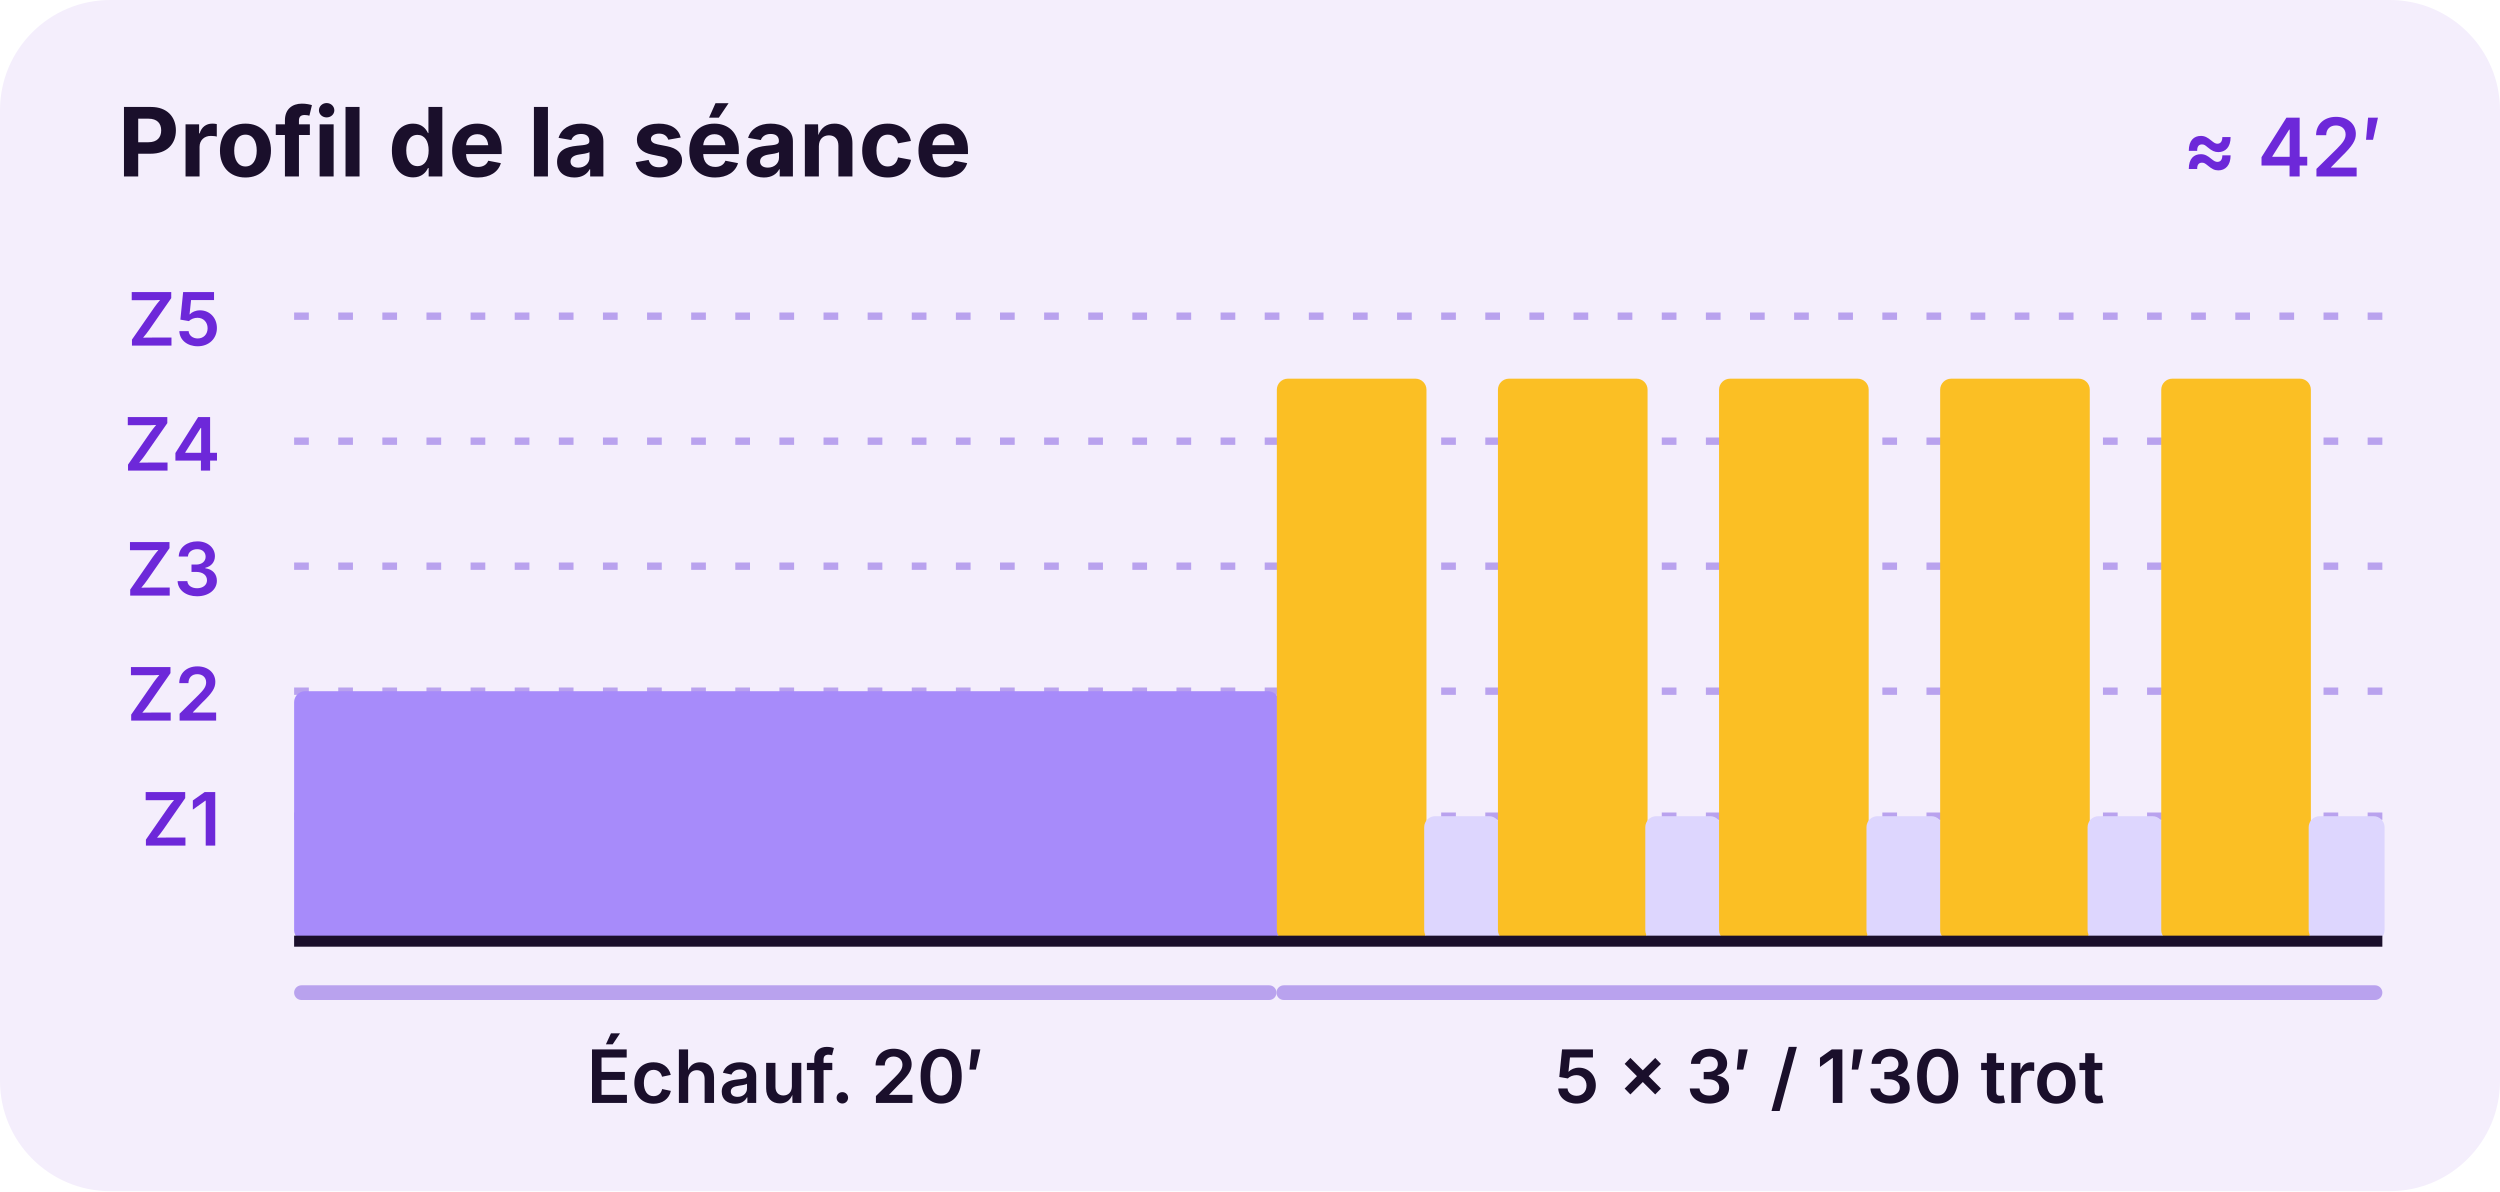
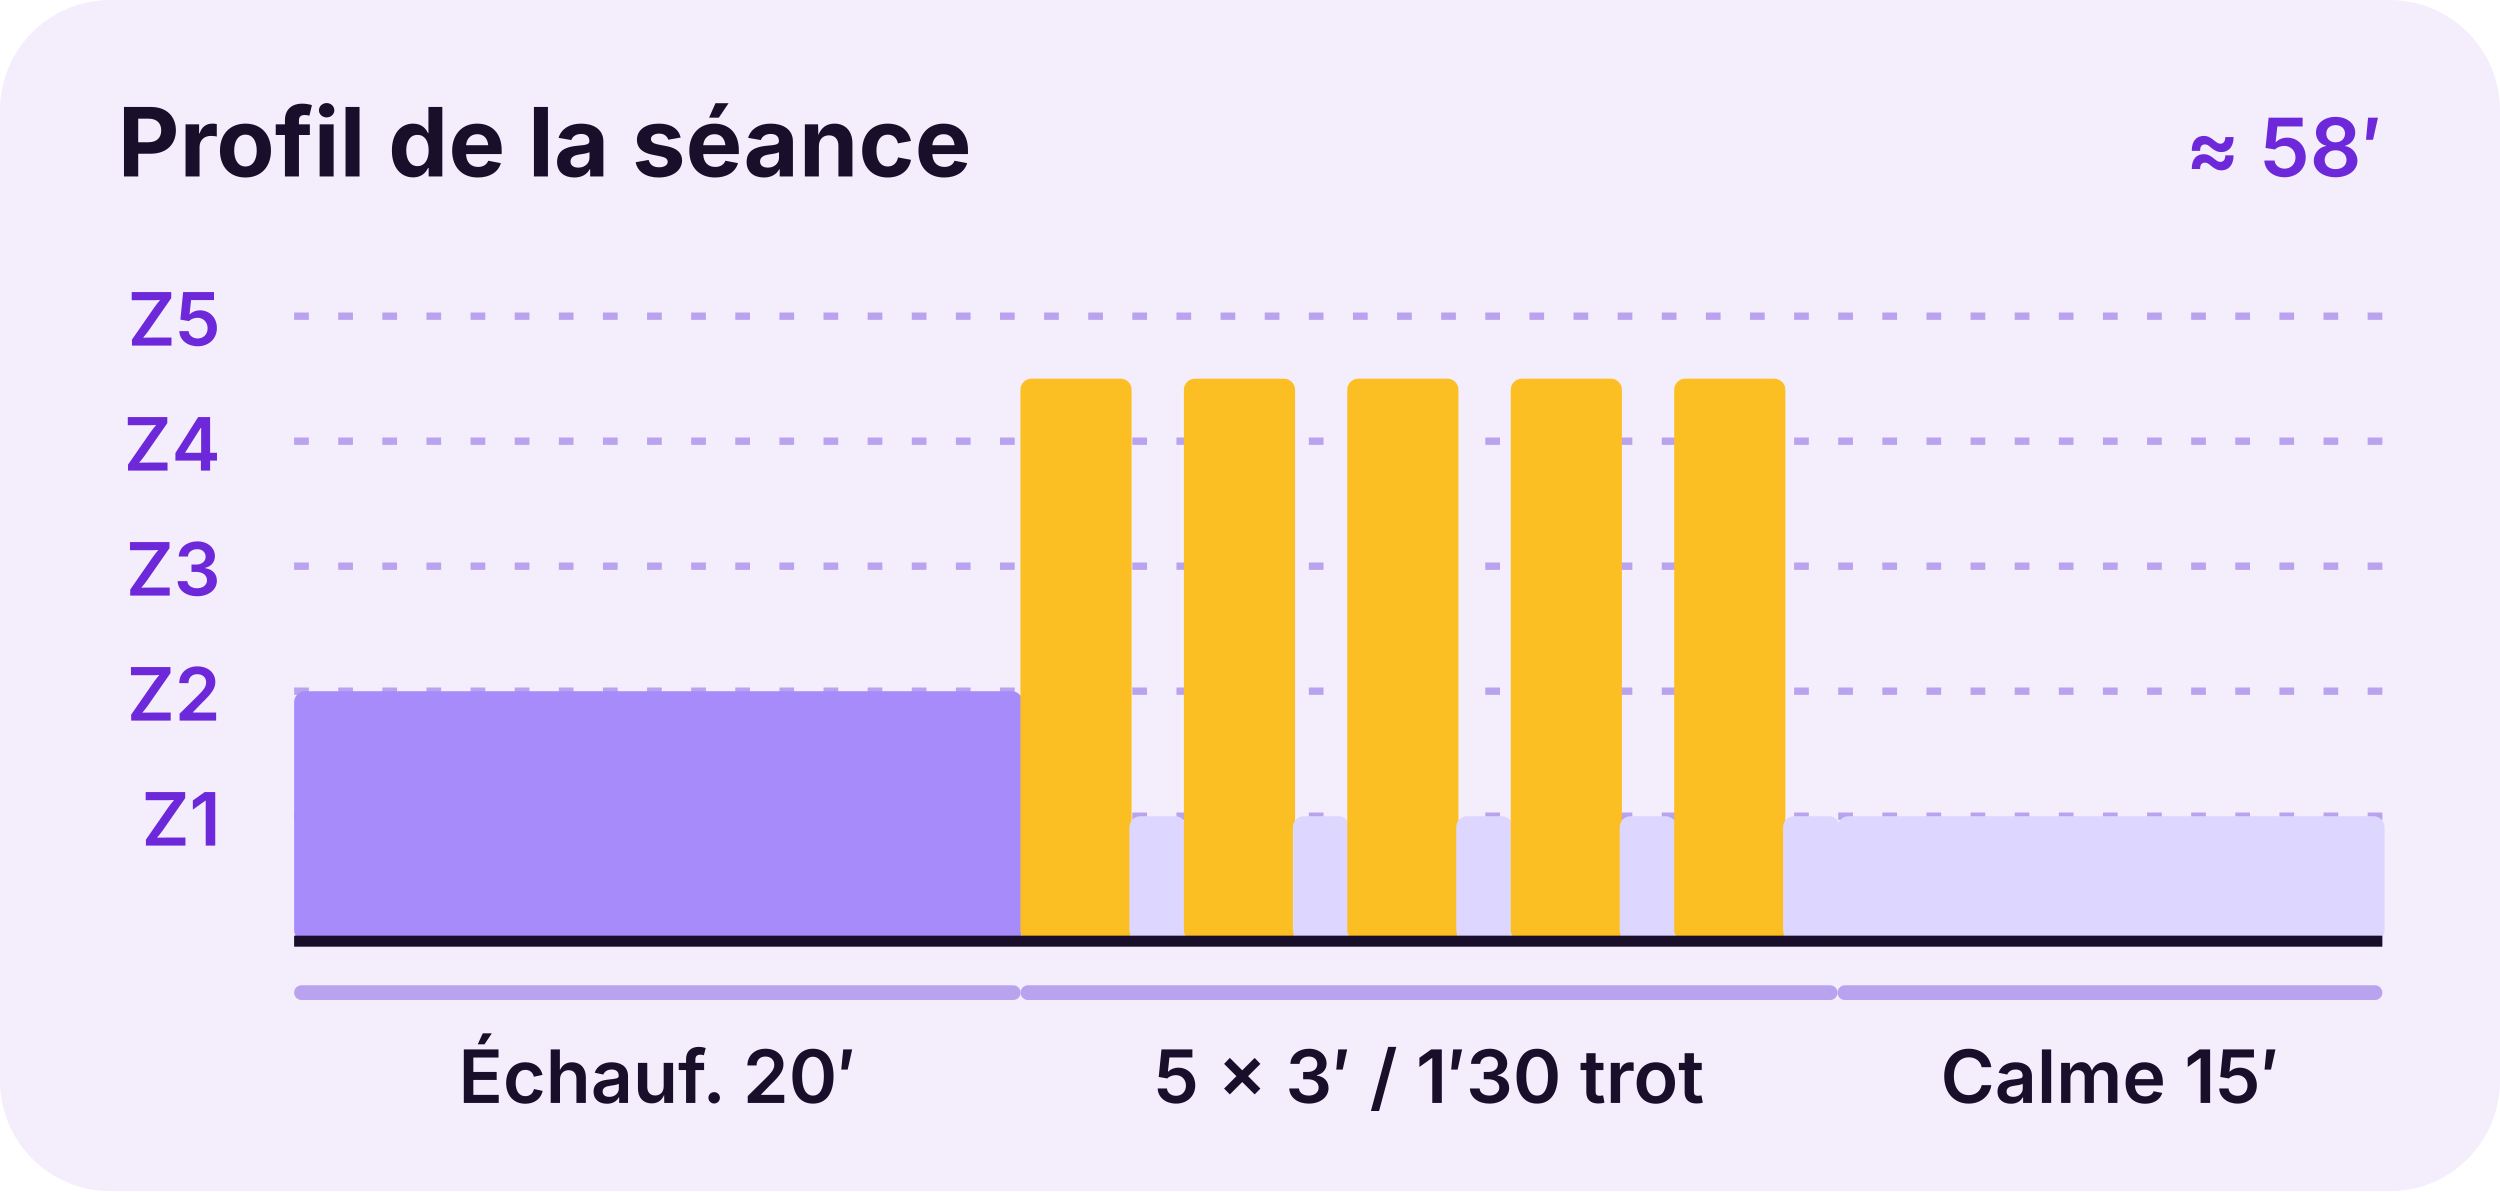
<svg xmlns="http://www.w3.org/2000/svg" viewBox="0 0 340 162" width="340" height="162">
  <rect width="340" height="162" rx="15" fill="#F4EEFC" />
  <text x="16" y="24" font-family="Inter, sans-serif" font-weight="700" font-size="13" fill="#1A0F2B" text-anchor="start">Profil de la séance</text>
-   <text x="324" y="24" font-family="Inter, sans-serif" font-weight="600" font-size="11" fill="#6D28D9" text-anchor="end">≈ 42′</text>
+   <text x="324" y="24" font-family="Inter, sans-serif" font-weight="600" font-size="11" fill="#6D28D9" text-anchor="end">≈ 58′</text>
  <line x1="40" y1="111" x2="324" y2="111" stroke="#B9A2EE" stroke-width="1" stroke-dasharray="2 4" />
  <text x="30" y="115" font-family="Inter, sans-serif" font-weight="600" font-size="10" fill="#6D28D9" text-anchor="end">Z1</text>
  <line x1="40" y1="94" x2="324" y2="94" stroke="#B9A2EE" stroke-width="1" stroke-dasharray="2 4" />
  <text x="30" y="98" font-family="Inter, sans-serif" font-weight="600" font-size="10" fill="#6D28D9" text-anchor="end">Z2</text>
  <line x1="40" y1="77" x2="324" y2="77" stroke="#B9A2EE" stroke-width="1" stroke-dasharray="2 4" />
  <text x="30" y="81" font-family="Inter, sans-serif" font-weight="600" font-size="10" fill="#6D28D9" text-anchor="end">Z3</text>
  <line x1="40" y1="60" x2="324" y2="60" stroke="#B9A2EE" stroke-width="1" stroke-dasharray="2 4" />
  <text x="30" y="64" font-family="Inter, sans-serif" font-weight="600" font-size="10" fill="#6D28D9" text-anchor="end">Z4</text>
  <line x1="40" y1="43" x2="324" y2="43" stroke="#B9A2EE" stroke-width="1" stroke-dasharray="2 4" />
  <text x="30" y="47" font-family="Inter, sans-serif" font-weight="600" font-size="10" fill="#6D28D9" text-anchor="end">Z5</text>
-   <rect x="40.00" y="94.0" width="133.95" height="34.0" rx="1.5" fill="#A78BFA" />
-   <line x1="41.0" y1="135" x2="172.6" y2="135" stroke="#B9A2EE" stroke-width="2" stroke-linecap="round" />
-   <text x="106.824" y="150" font-family="Inter, sans-serif" font-weight="600" font-size="10" fill="#1A0F2B" text-anchor="middle">Échauf. 20′</text>
-   <rect x="173.65" y="51.5" width="20.35" height="76.5" rx="1.5" fill="#FBBF24" />
-   <rect x="193.69" y="111.0" width="10.32" height="17.0" rx="1.5" fill="#DDD6FE" />
-   <rect x="203.72" y="51.5" width="20.35" height="76.5" rx="1.5" fill="#FBBF24" />
-   <rect x="223.76" y="111.0" width="10.32" height="17.0" rx="1.5" fill="#DDD6FE" />
-   <rect x="233.79" y="51.5" width="20.35" height="76.5" rx="1.5" fill="#FBBF24" />
-   <rect x="253.84" y="111.0" width="10.32" height="17.0" rx="1.5" fill="#DDD6FE" />
-   <rect x="263.86" y="51.5" width="20.35" height="76.5" rx="1.5" fill="#FBBF24" />
-   <rect x="283.91" y="111.0" width="10.32" height="17.0" rx="1.5" fill="#DDD6FE" />
-   <rect x="293.93" y="51.5" width="20.35" height="76.5" rx="1.5" fill="#FBBF24" />
-   <rect x="313.98" y="111.0" width="10.32" height="17.0" rx="1.5" fill="#DDD6FE" />
-   <line x1="174.6" y1="135" x2="323.0" y2="135" stroke="#B9A2EE" stroke-width="2" stroke-linecap="round" />
-   <text x="248.824" y="150" font-family="Inter, sans-serif" font-weight="600" font-size="10" fill="#1A0F2B" text-anchor="middle">5 × 3′ / 1′30 trot</text>
+   <rect x="40.00" y="94.0" width="99.08" height="34.0" rx="1.5" fill="#A78BFA" />
+   <line x1="41.0" y1="135" x2="137.8" y2="135" stroke="#B9A2EE" stroke-width="2" stroke-linecap="round" />
+   <text x="89.391" y="150" font-family="Inter, sans-serif" font-weight="600" font-size="10" fill="#1A0F2B" text-anchor="middle">Échauf. 20′</text>
+   <rect x="138.78" y="51.5" width="15.12" height="76.5" rx="1.5" fill="#FBBF24" />
+   <rect x="153.60" y="111.0" width="7.71" height="17.0" rx="1.5" fill="#DDD6FE" />
+   <rect x="161.01" y="51.5" width="15.12" height="76.5" rx="1.5" fill="#FBBF24" />
+   <rect x="175.83" y="111.0" width="7.71" height="17.0" rx="1.5" fill="#DDD6FE" />
+   <rect x="183.23" y="51.5" width="15.12" height="76.5" rx="1.5" fill="#FBBF24" />
+   <rect x="198.05" y="111.0" width="7.71" height="17.0" rx="1.5" fill="#DDD6FE" />
+   <rect x="205.46" y="51.5" width="15.12" height="76.5" rx="1.5" fill="#FBBF24" />
+   <rect x="220.28" y="111.0" width="7.71" height="17.0" rx="1.5" fill="#DDD6FE" />
+   <rect x="227.69" y="51.5" width="15.12" height="76.5" rx="1.5" fill="#FBBF24" />
+   <rect x="242.50" y="111.0" width="7.71" height="17.0" rx="1.5" fill="#DDD6FE" />
+   <line x1="139.8" y1="135" x2="248.9" y2="135" stroke="#B9A2EE" stroke-width="2" stroke-linecap="round" />
+   <text x="194.348" y="150" font-family="Inter, sans-serif" font-weight="600" font-size="10" fill="#1A0F2B" text-anchor="middle">5 × 3′ / 1′30 trot</text>
+   <rect x="249.91" y="111.0" width="74.39" height="17.0" rx="1.5" fill="#DDD6FE" />
+   <line x1="250.9" y1="135" x2="323.0" y2="135" stroke="#B9A2EE" stroke-width="2" stroke-linecap="round" />
+   <text x="286.957" y="150" font-family="Inter, sans-serif" font-weight="600" font-size="10" fill="#1A0F2B" text-anchor="middle">Calme 15′</text>
  <line x1="40" y1="128" x2="324" y2="128" stroke="#1A0F2B" stroke-width="1.5" />
</svg>
